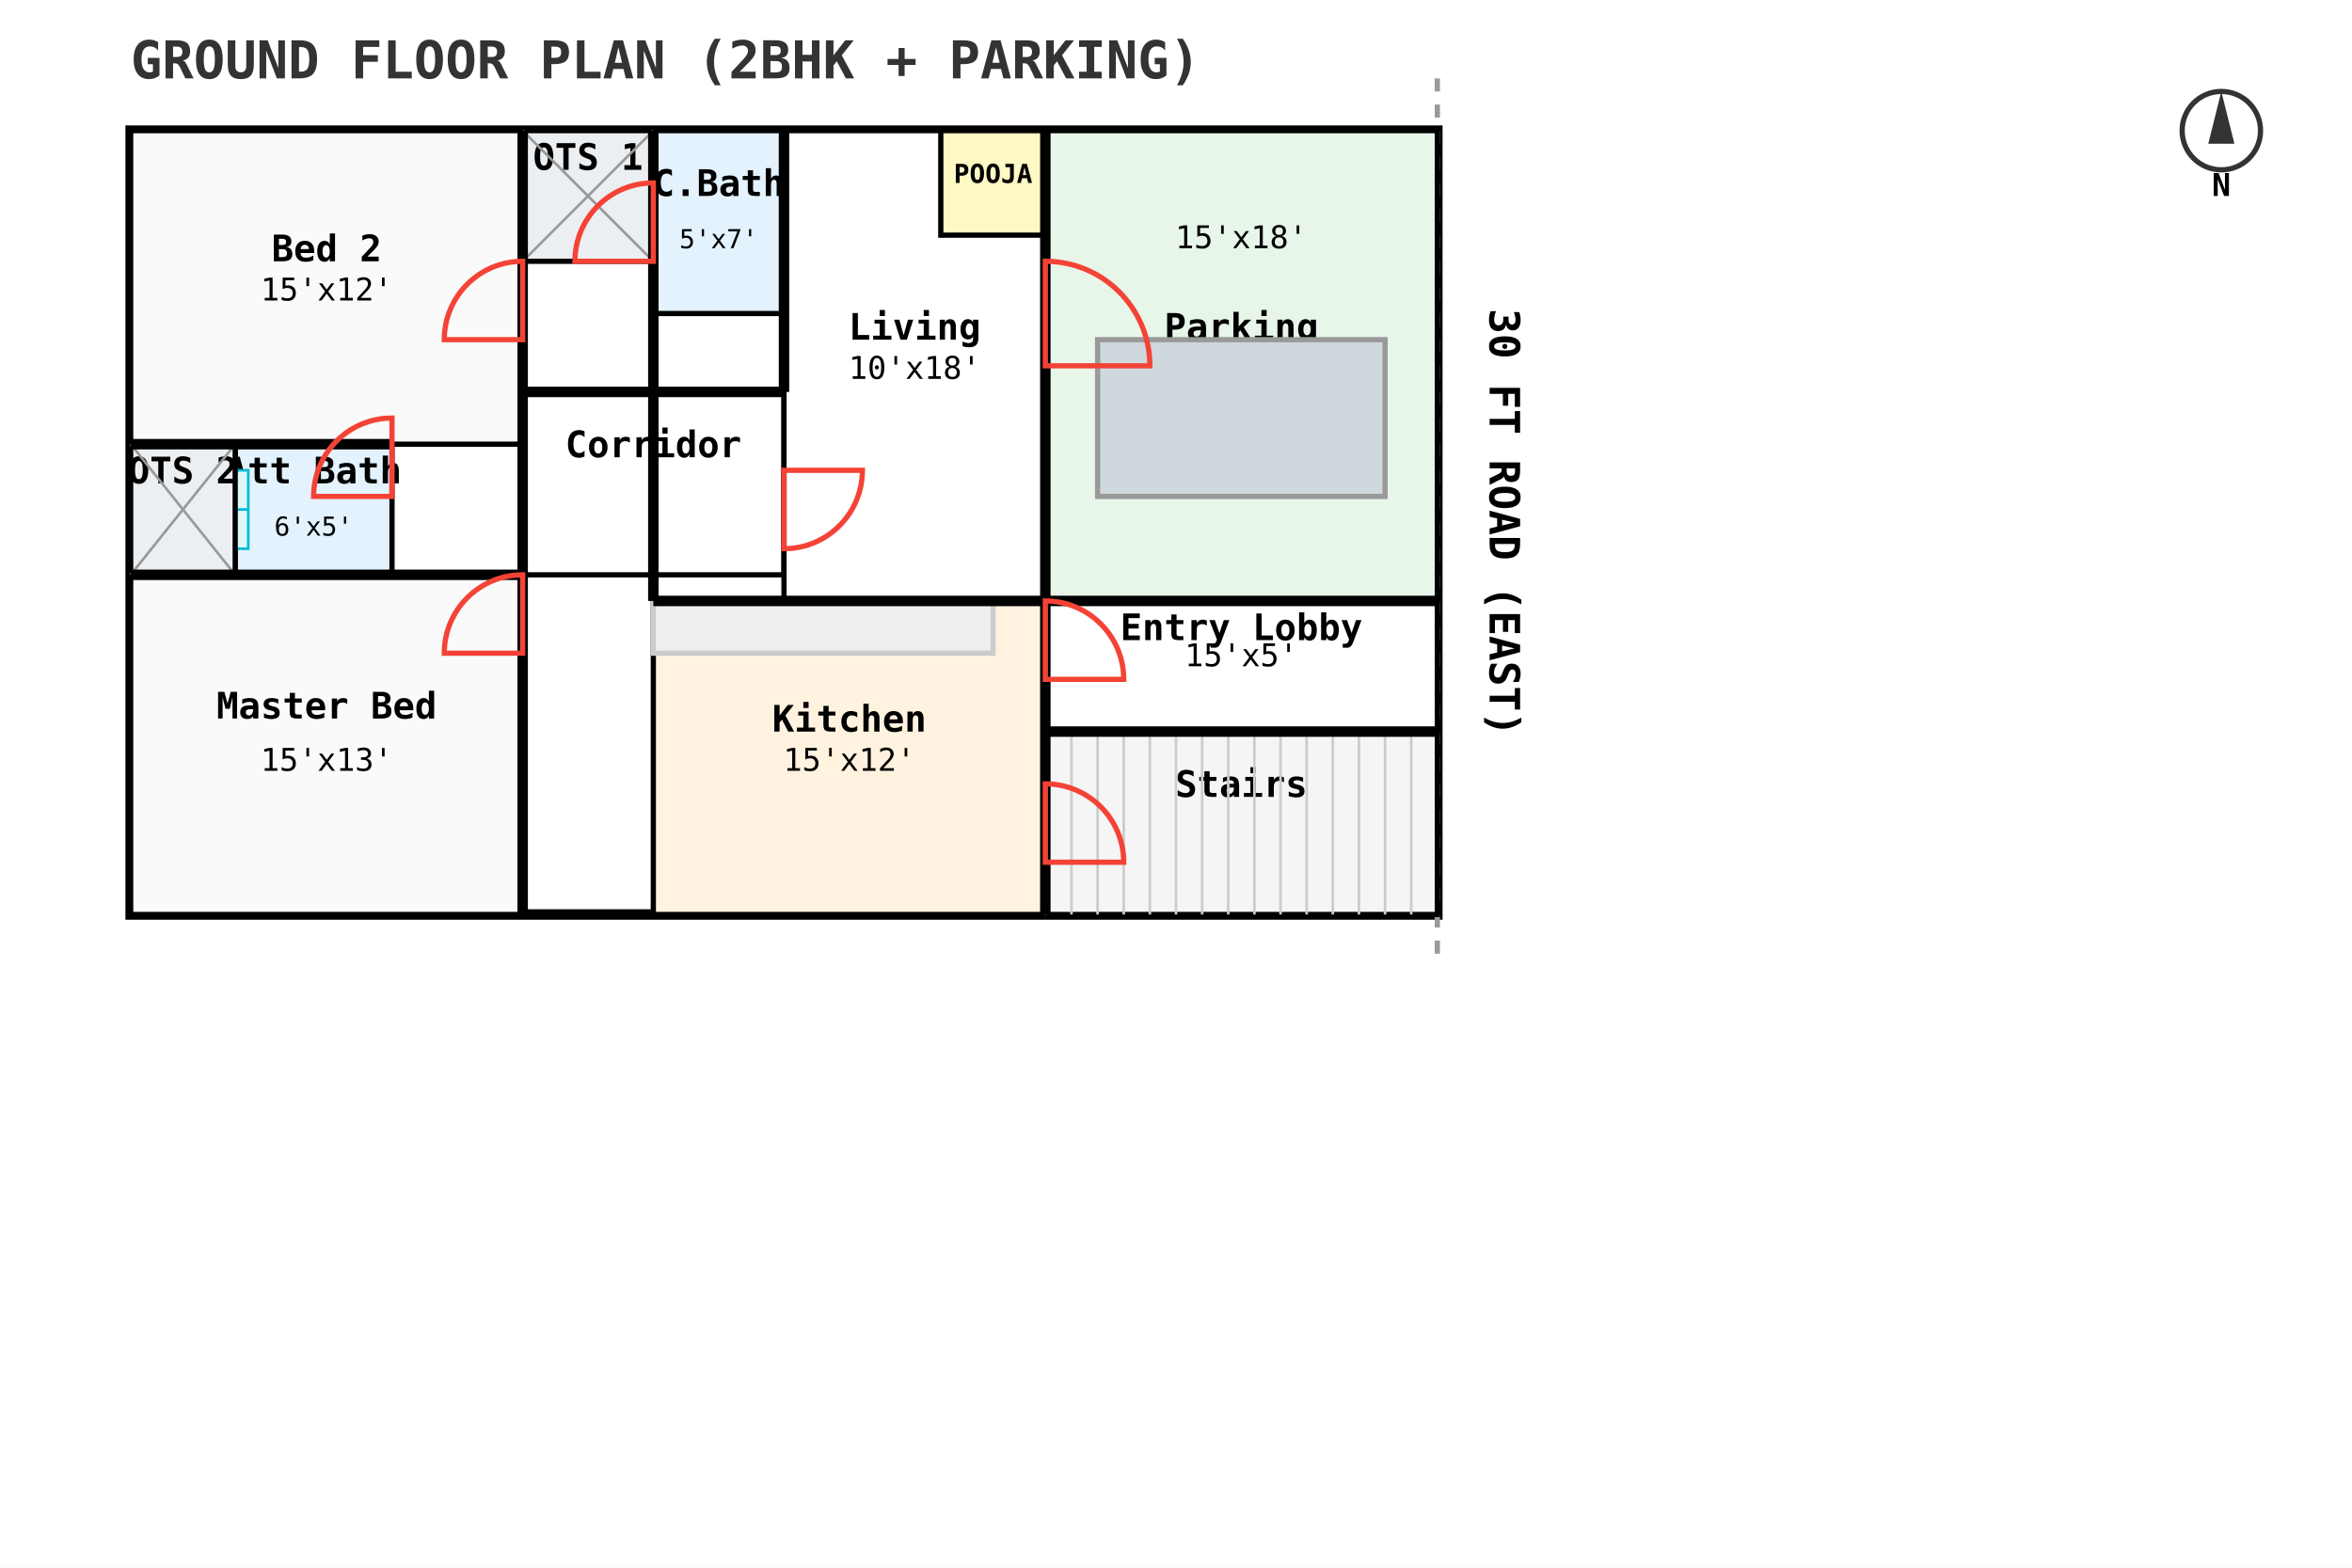
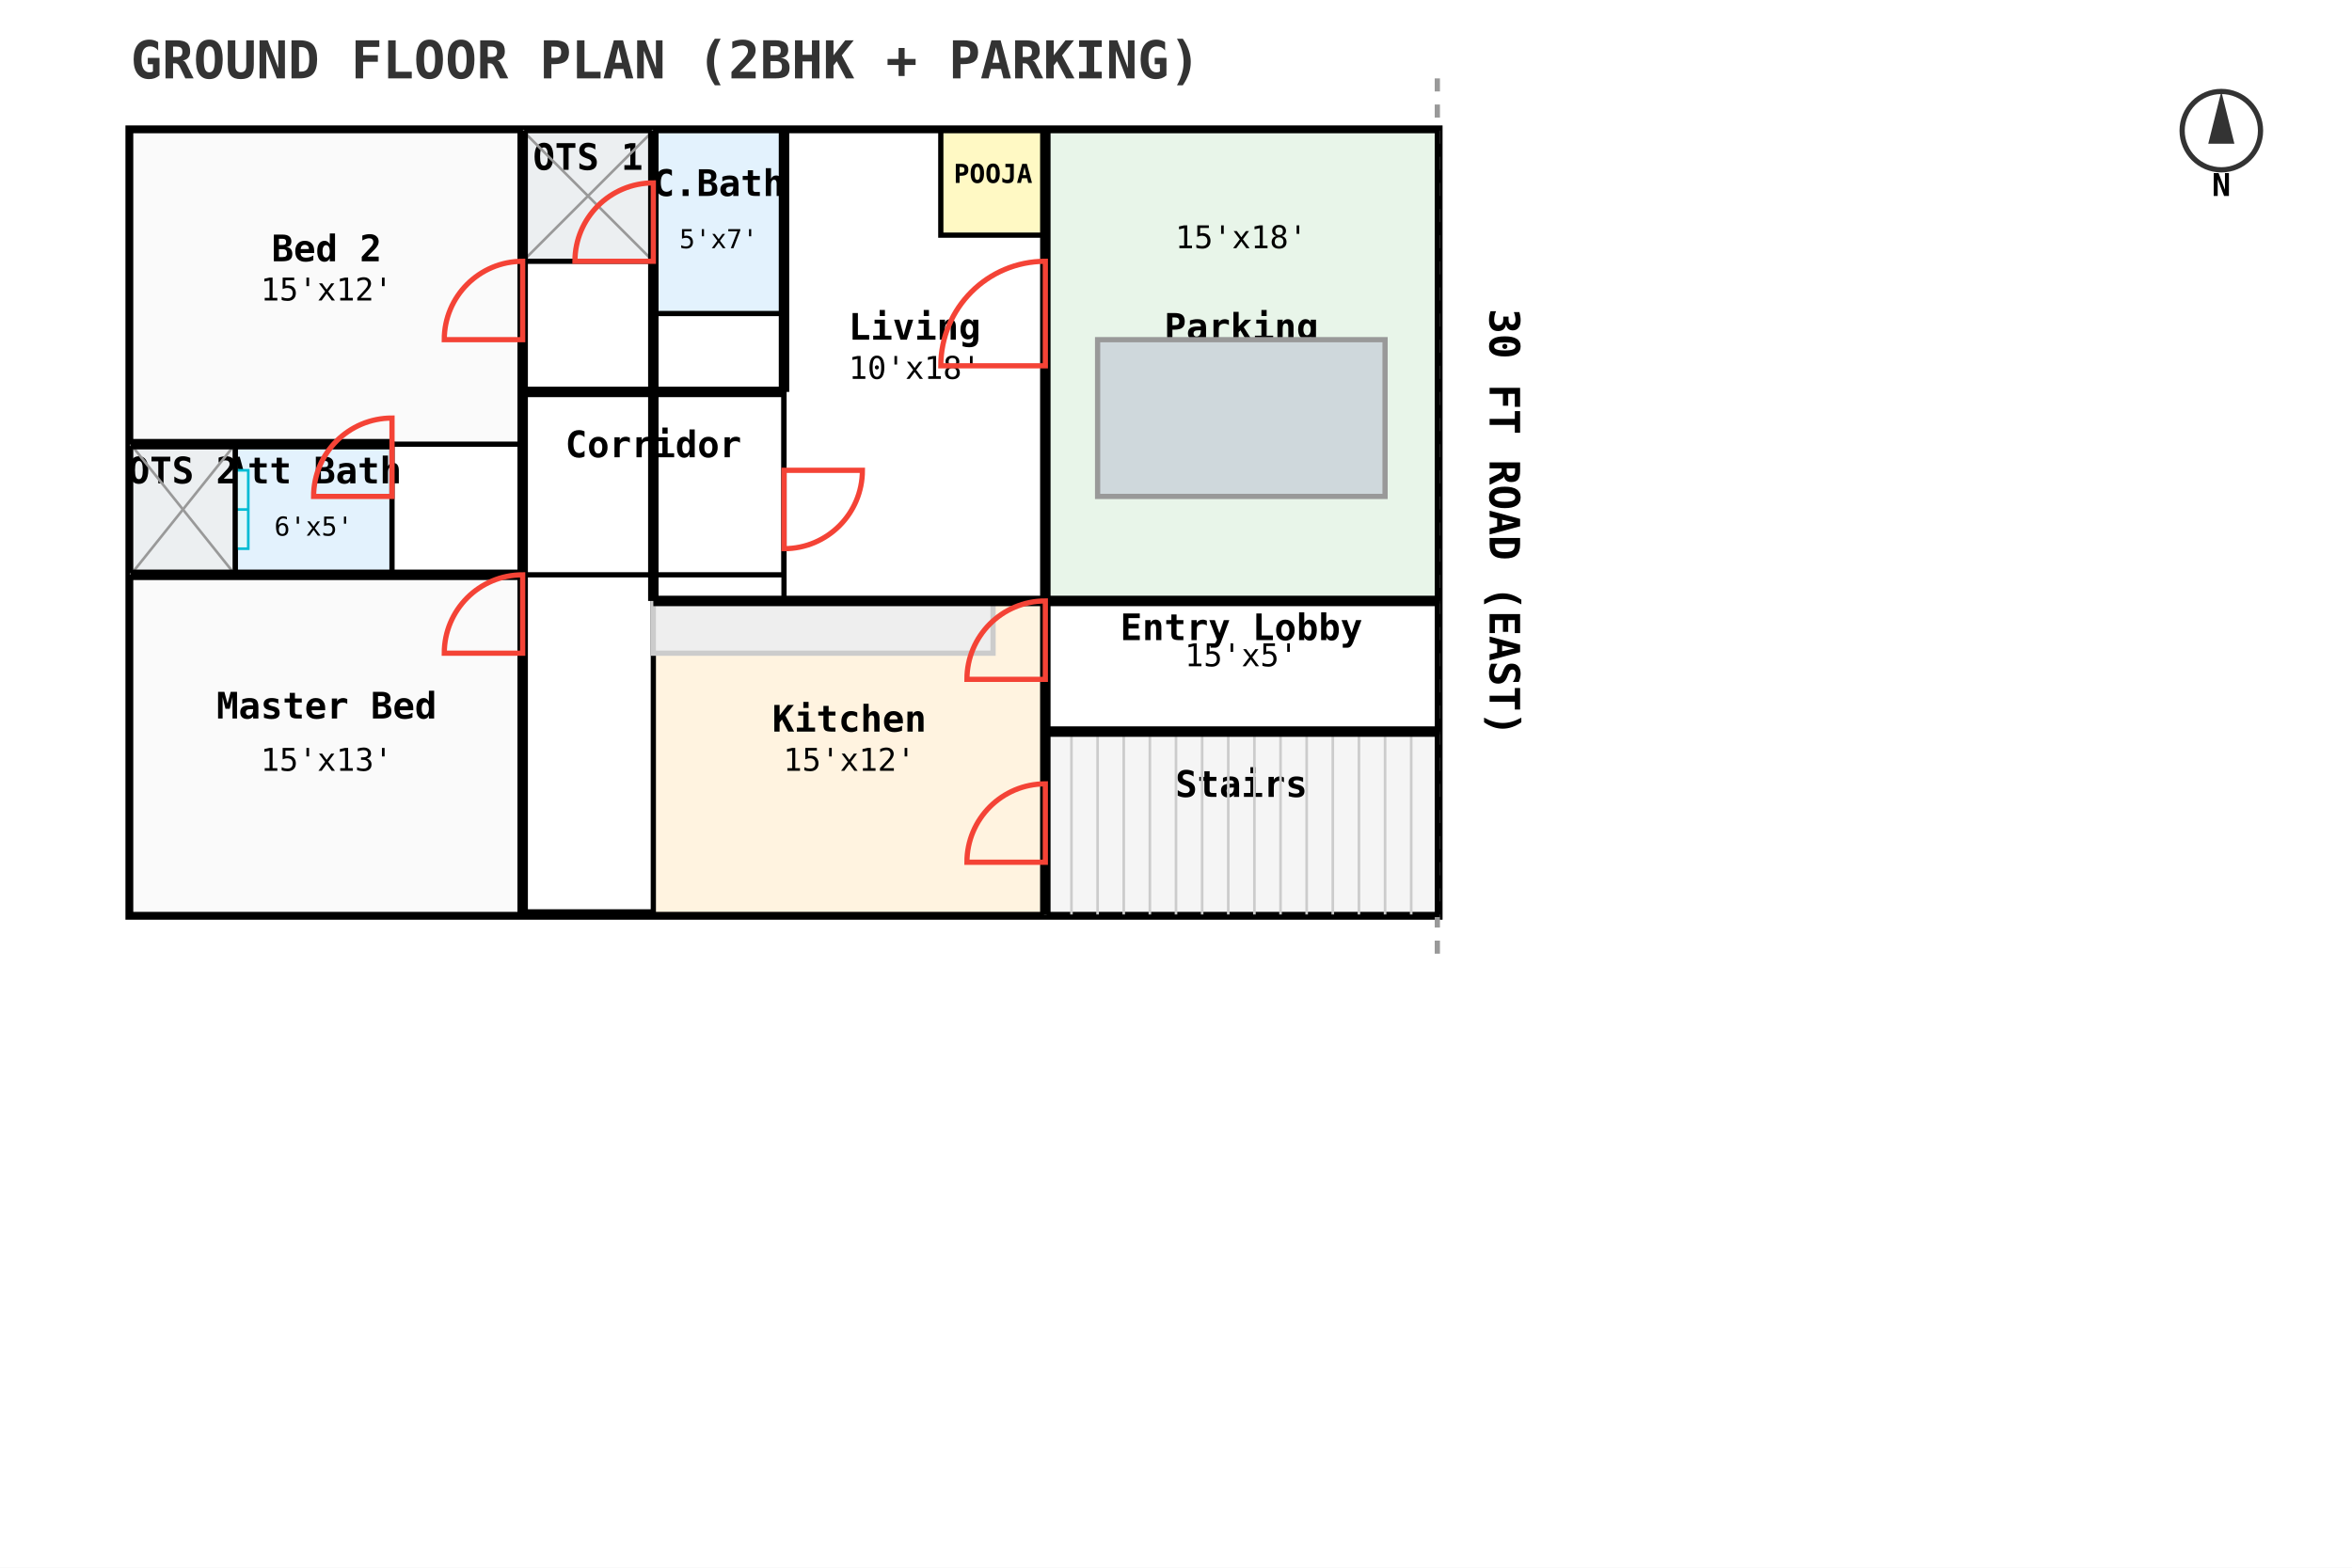
<svg xmlns="http://www.w3.org/2000/svg" viewBox="0 0 900 600" width="900" height="600" style="background:#fff; border: 1px solid #ccc; font-family: monospace;">
  <rect width="100%" height="100%" fill="#ffffff" />
  <g transform="translate(50, 50)">
    <text x="0" y="-20" font-size="20" font-weight="bold" fill="#333">GROUND FLOOR PLAN (2BHK + PARKING)</text>
    <rect x="0" y="0" width="500" height="300" fill="none" stroke="#000" stroke-width="4" />
    <text x="520" y="150" font-size="16" font-weight="bold" fill="#000" text-anchor="middle" transform="rotate(90 520 150)">30 FT ROAD (EAST)</text>
    <line x1="500" y1="-20" x2="500" y2="320" stroke="#999" stroke-width="2" stroke-dasharray="5,5" />
    <rect x="0" y="0" width="150" height="120" fill="#fafafa" stroke="#000" stroke-width="2" />
    <text x="75.0" y="50.0" font-size="14" font-weight="bold" fill="#000" text-anchor="middle">Bed 2</text>
    <text x="75" y="65" font-size="12" font-weight="normal" fill="#000" text-anchor="middle">15'x12'</text>
    <rect x="0" y="170" width="150" height="130" fill="#fafafa" stroke="#000" stroke-width="2" />
    <text x="75.0" y="225.0" font-size="14" font-weight="bold" fill="#000" text-anchor="middle">Master Bed</text>
    <text x="75" y="245" font-size="12" font-weight="normal" fill="#000" text-anchor="middle">15'x13'</text>
    <rect x="40" y="120" width="60" height="50" fill="#e3f2fd" stroke="#000" stroke-width="2" />
    <text x="70.0" y="135.0" font-size="14" font-weight="bold" fill="#000" text-anchor="middle">Att Bath</text>
    <text x="70" y="155" font-size="10" font-weight="normal" fill="#000" text-anchor="middle">6'x5'</text>
    <rect x="40" y="130" width="5" height="30" fill="#e0f7fa" stroke="#00bcd4" stroke-width="1" />
    <line x1="40" y1="145.0" x2="45" y2="145.0" stroke="#00bcd4" stroke-width="1" />
    <rect x="150" y="100" width="100" height="70" fill="#fff" stroke="#000" stroke-width="2" />
    <text x="200.0" y="125.0" font-size="14" font-weight="bold" fill="#000" text-anchor="middle">Corridor</text>
    <rect x="200" y="0" width="50" height="70" fill="#e3f2fd" stroke="#000" stroke-width="2" />
    <text x="225.0" y="25.0" font-size="14" font-weight="bold" fill="#000" text-anchor="middle">C.Bath</text>
    <text x="225" y="45" font-size="10" font-weight="normal" fill="#000" text-anchor="middle">5'x7'</text>
    <rect x="195" y="10" width="5" height="30" fill="#e0f7fa" stroke="#00bcd4" stroke-width="1" />
    <line x1="195" y1="25.0" x2="200" y2="25.0" stroke="#00bcd4" stroke-width="1" />
    <rect x="250" y="0" width="100" height="180" fill="#fff" stroke="#000" stroke-width="2" />
    <text x="300.0" y="80.0" font-size="14" font-weight="bold" fill="#000" text-anchor="middle">Living</text>
    <text x="300" y="95" font-size="12" font-weight="normal" fill="#000" text-anchor="middle">10'x18'</text>
    <rect x="310" y="0" width="40" height="40" fill="#fff9c4" stroke="#000" stroke-width="2" />
    <text x="330" y="20" font-size="10" font-weight="bold" fill="#000" text-anchor="middle">POOJA</text>
    <rect x="200" y="180" width="150" height="120" fill="#fff3e0" stroke="#000" stroke-width="2" />
    <text x="275.0" y="230.0" font-size="14" font-weight="bold" fill="#000" text-anchor="middle">Kitchen</text>
    <text x="275" y="245" font-size="12" font-weight="normal" fill="#000" text-anchor="middle">15'x12'</text>
    <rect x="200" y="180" width="130" height="20" fill="#eee" stroke="#ccc" stroke-width="2" />
    <rect x="350" y="0" width="150" height="180" fill="#e8f5e9" stroke="#000" stroke-width="2" />
    <text x="425.0" y="80.0" font-size="14" font-weight="bold" fill="#000" text-anchor="middle">Parking</text>
    <text x="425" y="45" font-size="12" font-weight="normal" fill="#000" text-anchor="middle">15'x18'</text>
    <rect x="370" y="80" width="110" height="60" fill="#cfd8dc" stroke="#999" stroke-width="2" />
    <rect x="350" y="180" width="150" height="50" fill="#fff" stroke="#000" stroke-width="2" />
    <text x="425.0" y="195.0" font-size="14" font-weight="bold" fill="#000" text-anchor="middle">Entry Lobby</text>
    <text x="425" y="205" font-size="12" font-weight="normal" fill="#000" text-anchor="middle">15'x5'</text>
    <rect x="350" y="230" width="150" height="70" fill="#f5f5f5" stroke="#000" stroke-width="2" />
    <text x="425.0" y="255.0" font-size="14" font-weight="bold" fill="#000" text-anchor="middle">Stairs</text>
    <line x1="350" y1="230" x2="350" y2="300" stroke="#ccc" stroke-width="1" />
    <line x1="360" y1="230" x2="360" y2="300" stroke="#ccc" stroke-width="1" />
    <line x1="370" y1="230" x2="370" y2="300" stroke="#ccc" stroke-width="1" />
    <line x1="380" y1="230" x2="380" y2="300" stroke="#ccc" stroke-width="1" />
    <line x1="390" y1="230" x2="390" y2="300" stroke="#ccc" stroke-width="1" />
    <line x1="400" y1="230" x2="400" y2="300" stroke="#ccc" stroke-width="1" />
    <line x1="410" y1="230" x2="410" y2="300" stroke="#ccc" stroke-width="1" />
    <line x1="420" y1="230" x2="420" y2="300" stroke="#ccc" stroke-width="1" />
    <line x1="430" y1="230" x2="430" y2="300" stroke="#ccc" stroke-width="1" />
    <line x1="440" y1="230" x2="440" y2="300" stroke="#ccc" stroke-width="1" />
    <line x1="450" y1="230" x2="450" y2="300" stroke="#ccc" stroke-width="1" />
    <line x1="460" y1="230" x2="460" y2="300" stroke="#ccc" stroke-width="1" />
    <line x1="470" y1="230" x2="470" y2="300" stroke="#ccc" stroke-width="1" />
    <line x1="480" y1="230" x2="480" y2="300" stroke="#ccc" stroke-width="1" />
    <line x1="490" y1="230" x2="490" y2="300" stroke="#ccc" stroke-width="1" />
    <rect x="0" y="120" width="40" height="50" fill="#eceff1" stroke="#000" stroke-width="2" />
    <text x="20.0" y="135.0" font-size="14" font-weight="bold" fill="#000" text-anchor="middle">OTS 2</text>
    <line x1="0" y1="120" x2="40" y2="170" stroke="#999" stroke-width="1" />
    <line x1="0" y1="170" x2="40" y2="120" stroke="#999" stroke-width="1" />
    <rect x="150" y="0" width="50" height="50" fill="#eceff1" stroke="#000" stroke-width="2" />
    <text x="175.0" y="15.0" font-size="14" font-weight="bold" fill="#000" text-anchor="middle">OTS 1</text>
    <line x1="150" y1="0" x2="200" y2="50" stroke="#999" stroke-width="1" />
    <line x1="150" y1="50" x2="200" y2="0" stroke="#999" stroke-width="1" />
    <line x1="150" y1="0" x2="150" y2="300" stroke="#000" stroke-width="4" />
    <line x1="200" y1="0" x2="200" y2="180" stroke="#000" stroke-width="4" />
    <line x1="250" y1="0" x2="250" y2="100" stroke="#000" stroke-width="4" />
    <line x1="350" y1="0" x2="350" y2="300" stroke="#000" stroke-width="4" />
    <line x1="0" y1="120" x2="100" y2="120" stroke="#000" stroke-width="4" />
    <line x1="0" y1="170" x2="150" y2="170" stroke="#000" stroke-width="4" />
    <line x1="150" y1="100" x2="250" y2="100" stroke="#000" stroke-width="4" />
    <line x1="200" y1="180" x2="500" y2="180" stroke="#000" stroke-width="4" />
    <line x1="350" y1="230" x2="500" y2="230" stroke="#000" stroke-width="4" />
    <g transform="translate(150,80) rotate(180)">
      <path d="M 0 0 L 30 0 A 30 30 0 0 1 0 30 Z" fill="none" stroke="#f44336" stroke-width="2" />
    </g>
    <g transform="translate(150,200) rotate(180)">
      <path d="M 0 0 L 30 0 A 30 30 0 0 1 0 30 Z" fill="none" stroke="#f44336" stroke-width="2" />
    </g>
    <g transform="translate(100,140) rotate(180)">
      <path d="M 0 0 L 30 0 A 30 30 0 0 1 0 30 Z" fill="none" stroke="#f44336" stroke-width="2" />
    </g>
    <g transform="translate(200,50) rotate(180)">
      <path d="M 0 0 L 30 0 A 30 30 0 0 1 0 30 Z" fill="none" stroke="#f44336" stroke-width="2" />
    </g>
    <g transform="translate(250,130) rotate(0)">
      <path d="M 0 0 L 30 0 A 30 30 0 0 1 0 30 Z" fill="none" stroke="#f44336" stroke-width="2" />
    </g>
-     <g transform="translate(350,90) rotate(-90)">
+     <g transform="translate(350,90) rotate(180)">
      <path d="M 0 0 L 40 0 A 40 40 0 0 1 0 40 Z" fill="none" stroke="#f44336" stroke-width="2" />
    </g>
-     <g transform="translate(350,210) rotate(-90)">
+     <g transform="translate(350,210) rotate(180)">
      <path d="M 0 0 L 30 0 A 30 30 0 0 1 0 30 Z" fill="none" stroke="#f44336" stroke-width="2" />
    </g>
-     <g transform="translate(350,280) rotate(-90)">
+     <g transform="translate(350,280) rotate(180)">
      <path d="M 0 0 L 30 0 A 30 30 0 0 1 0 30 Z" fill="none" stroke="#f44336" stroke-width="2" />
    </g>
  </g>
  <g transform="translate(850, 50)">
    <circle cx="0" cy="0" r="15" fill="none" stroke="#333" stroke-width="2" />
    <polygon points="-5,5 5,5 0,-15" fill="#333" />
    <text x="0" y="25" text-anchor="middle" font-size="12" font-weight="bold">N</text>
  </g>
</svg>
